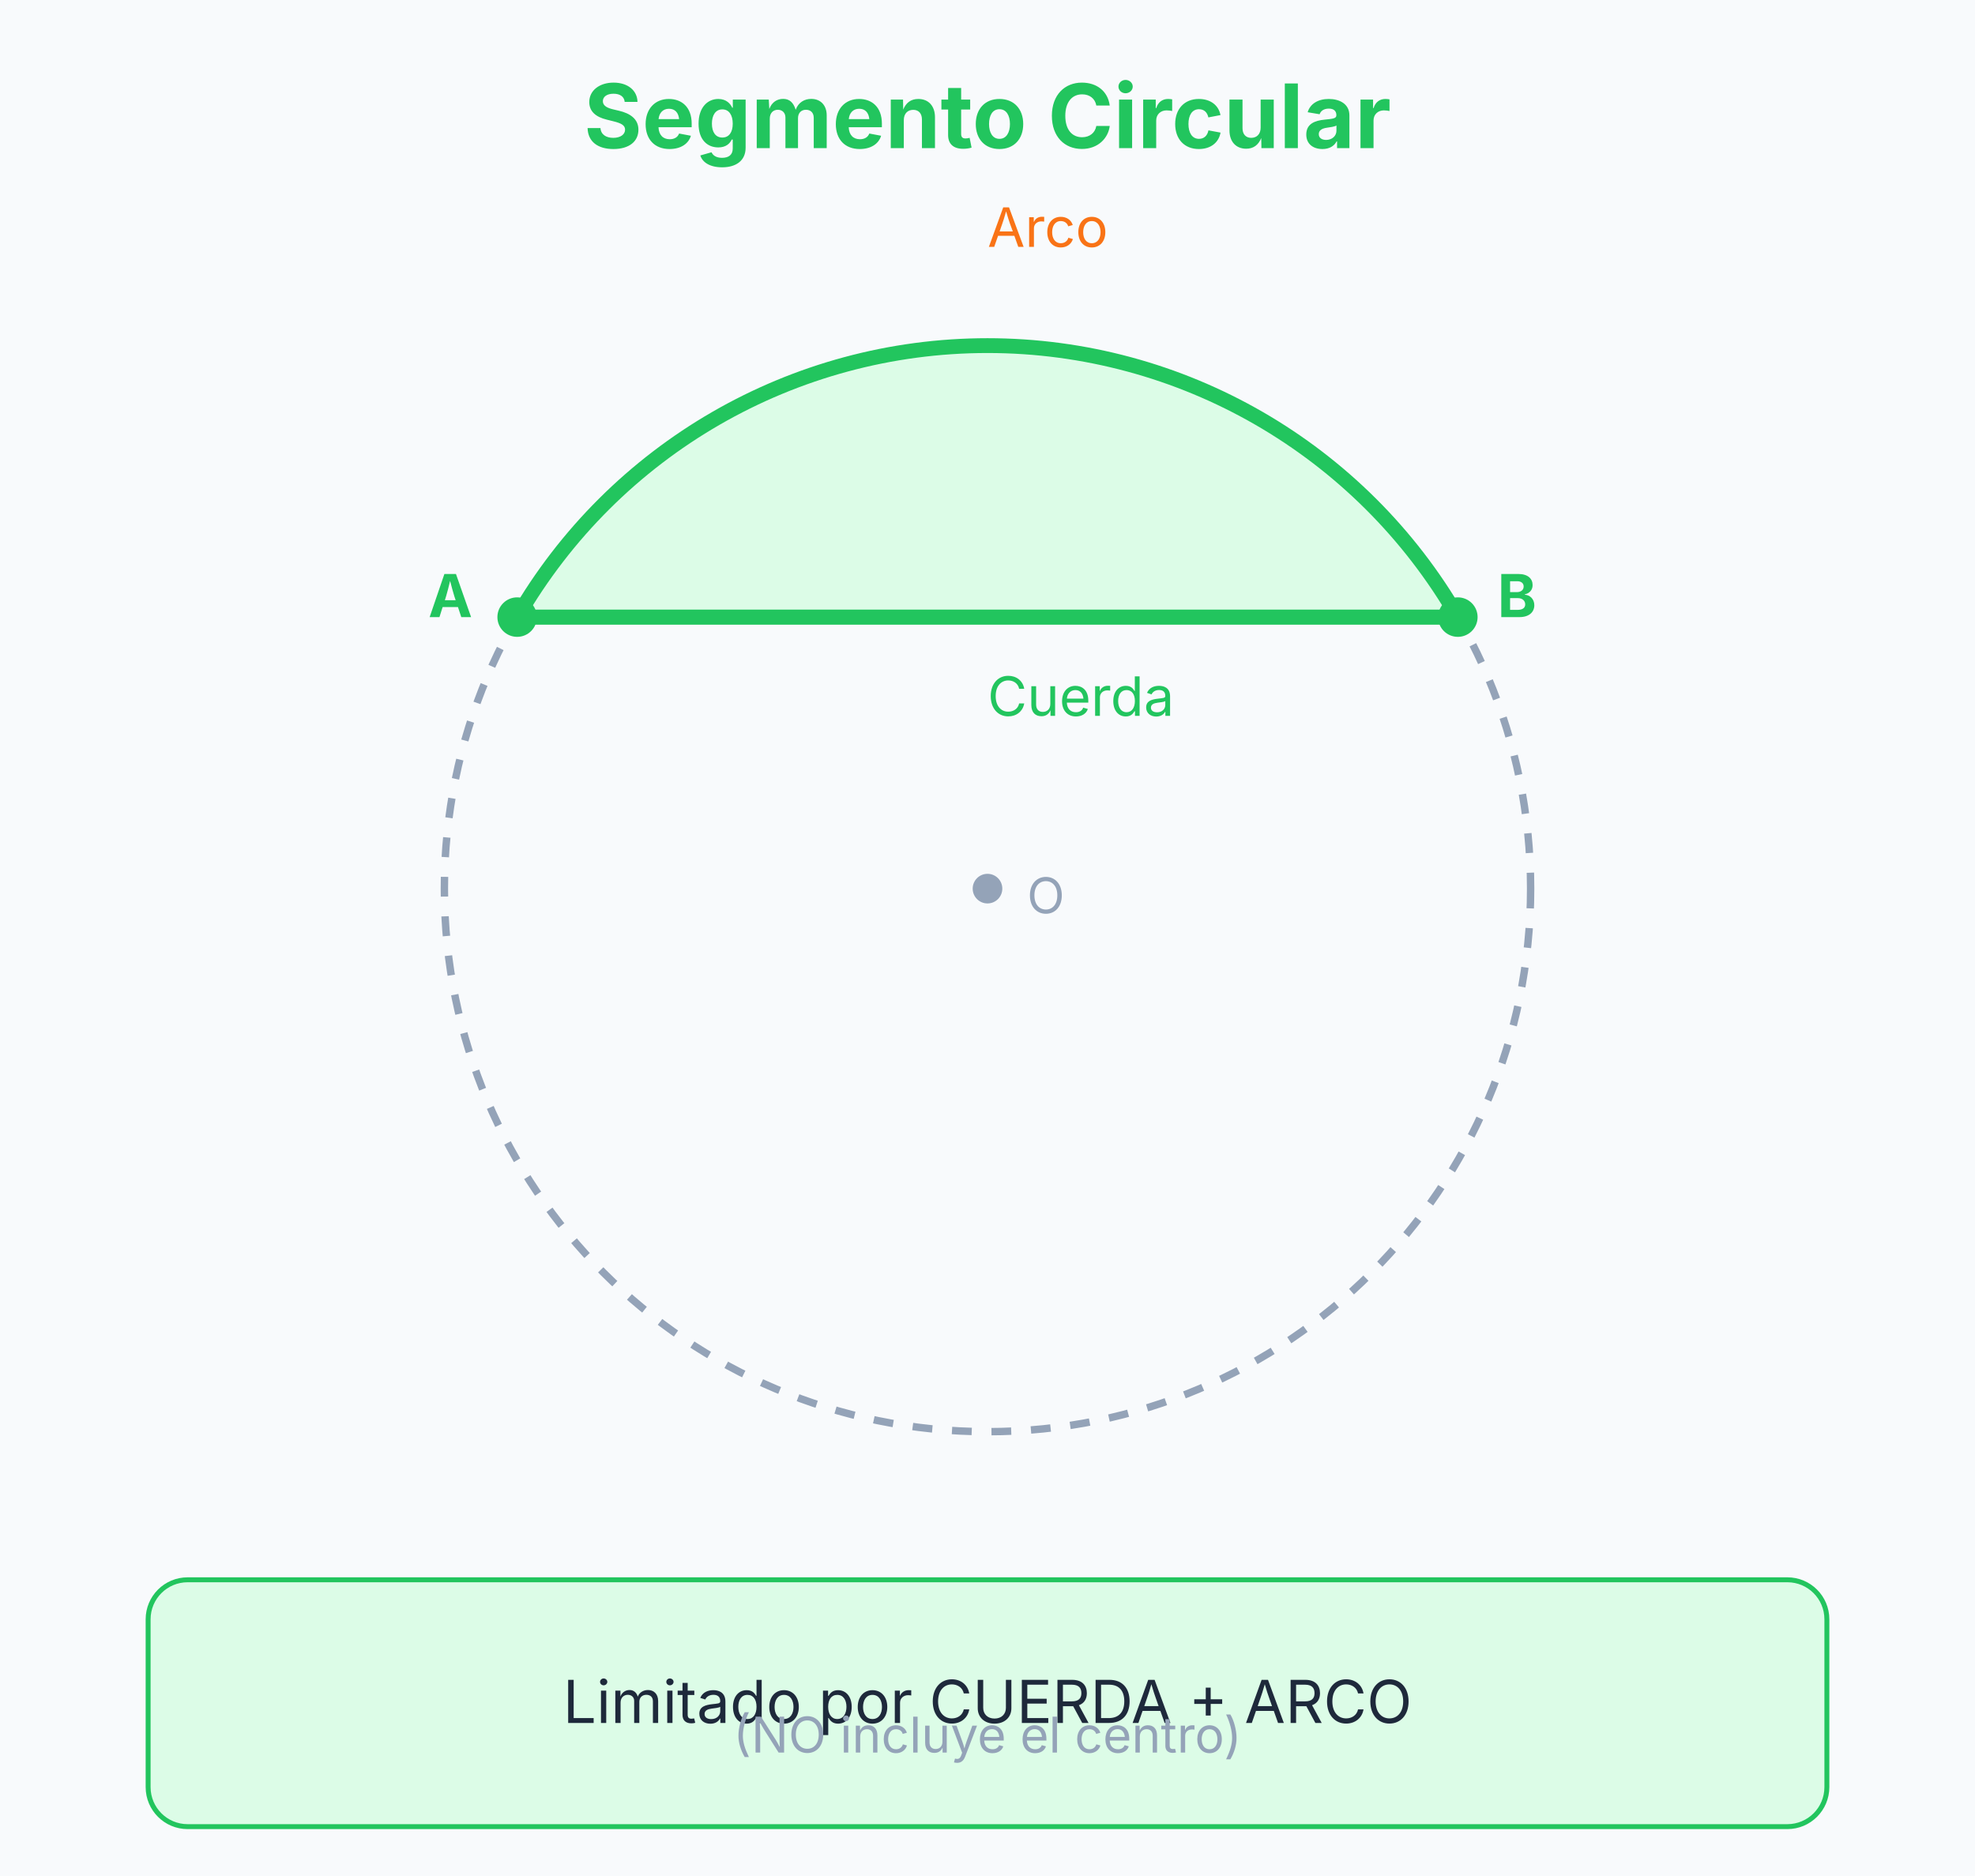
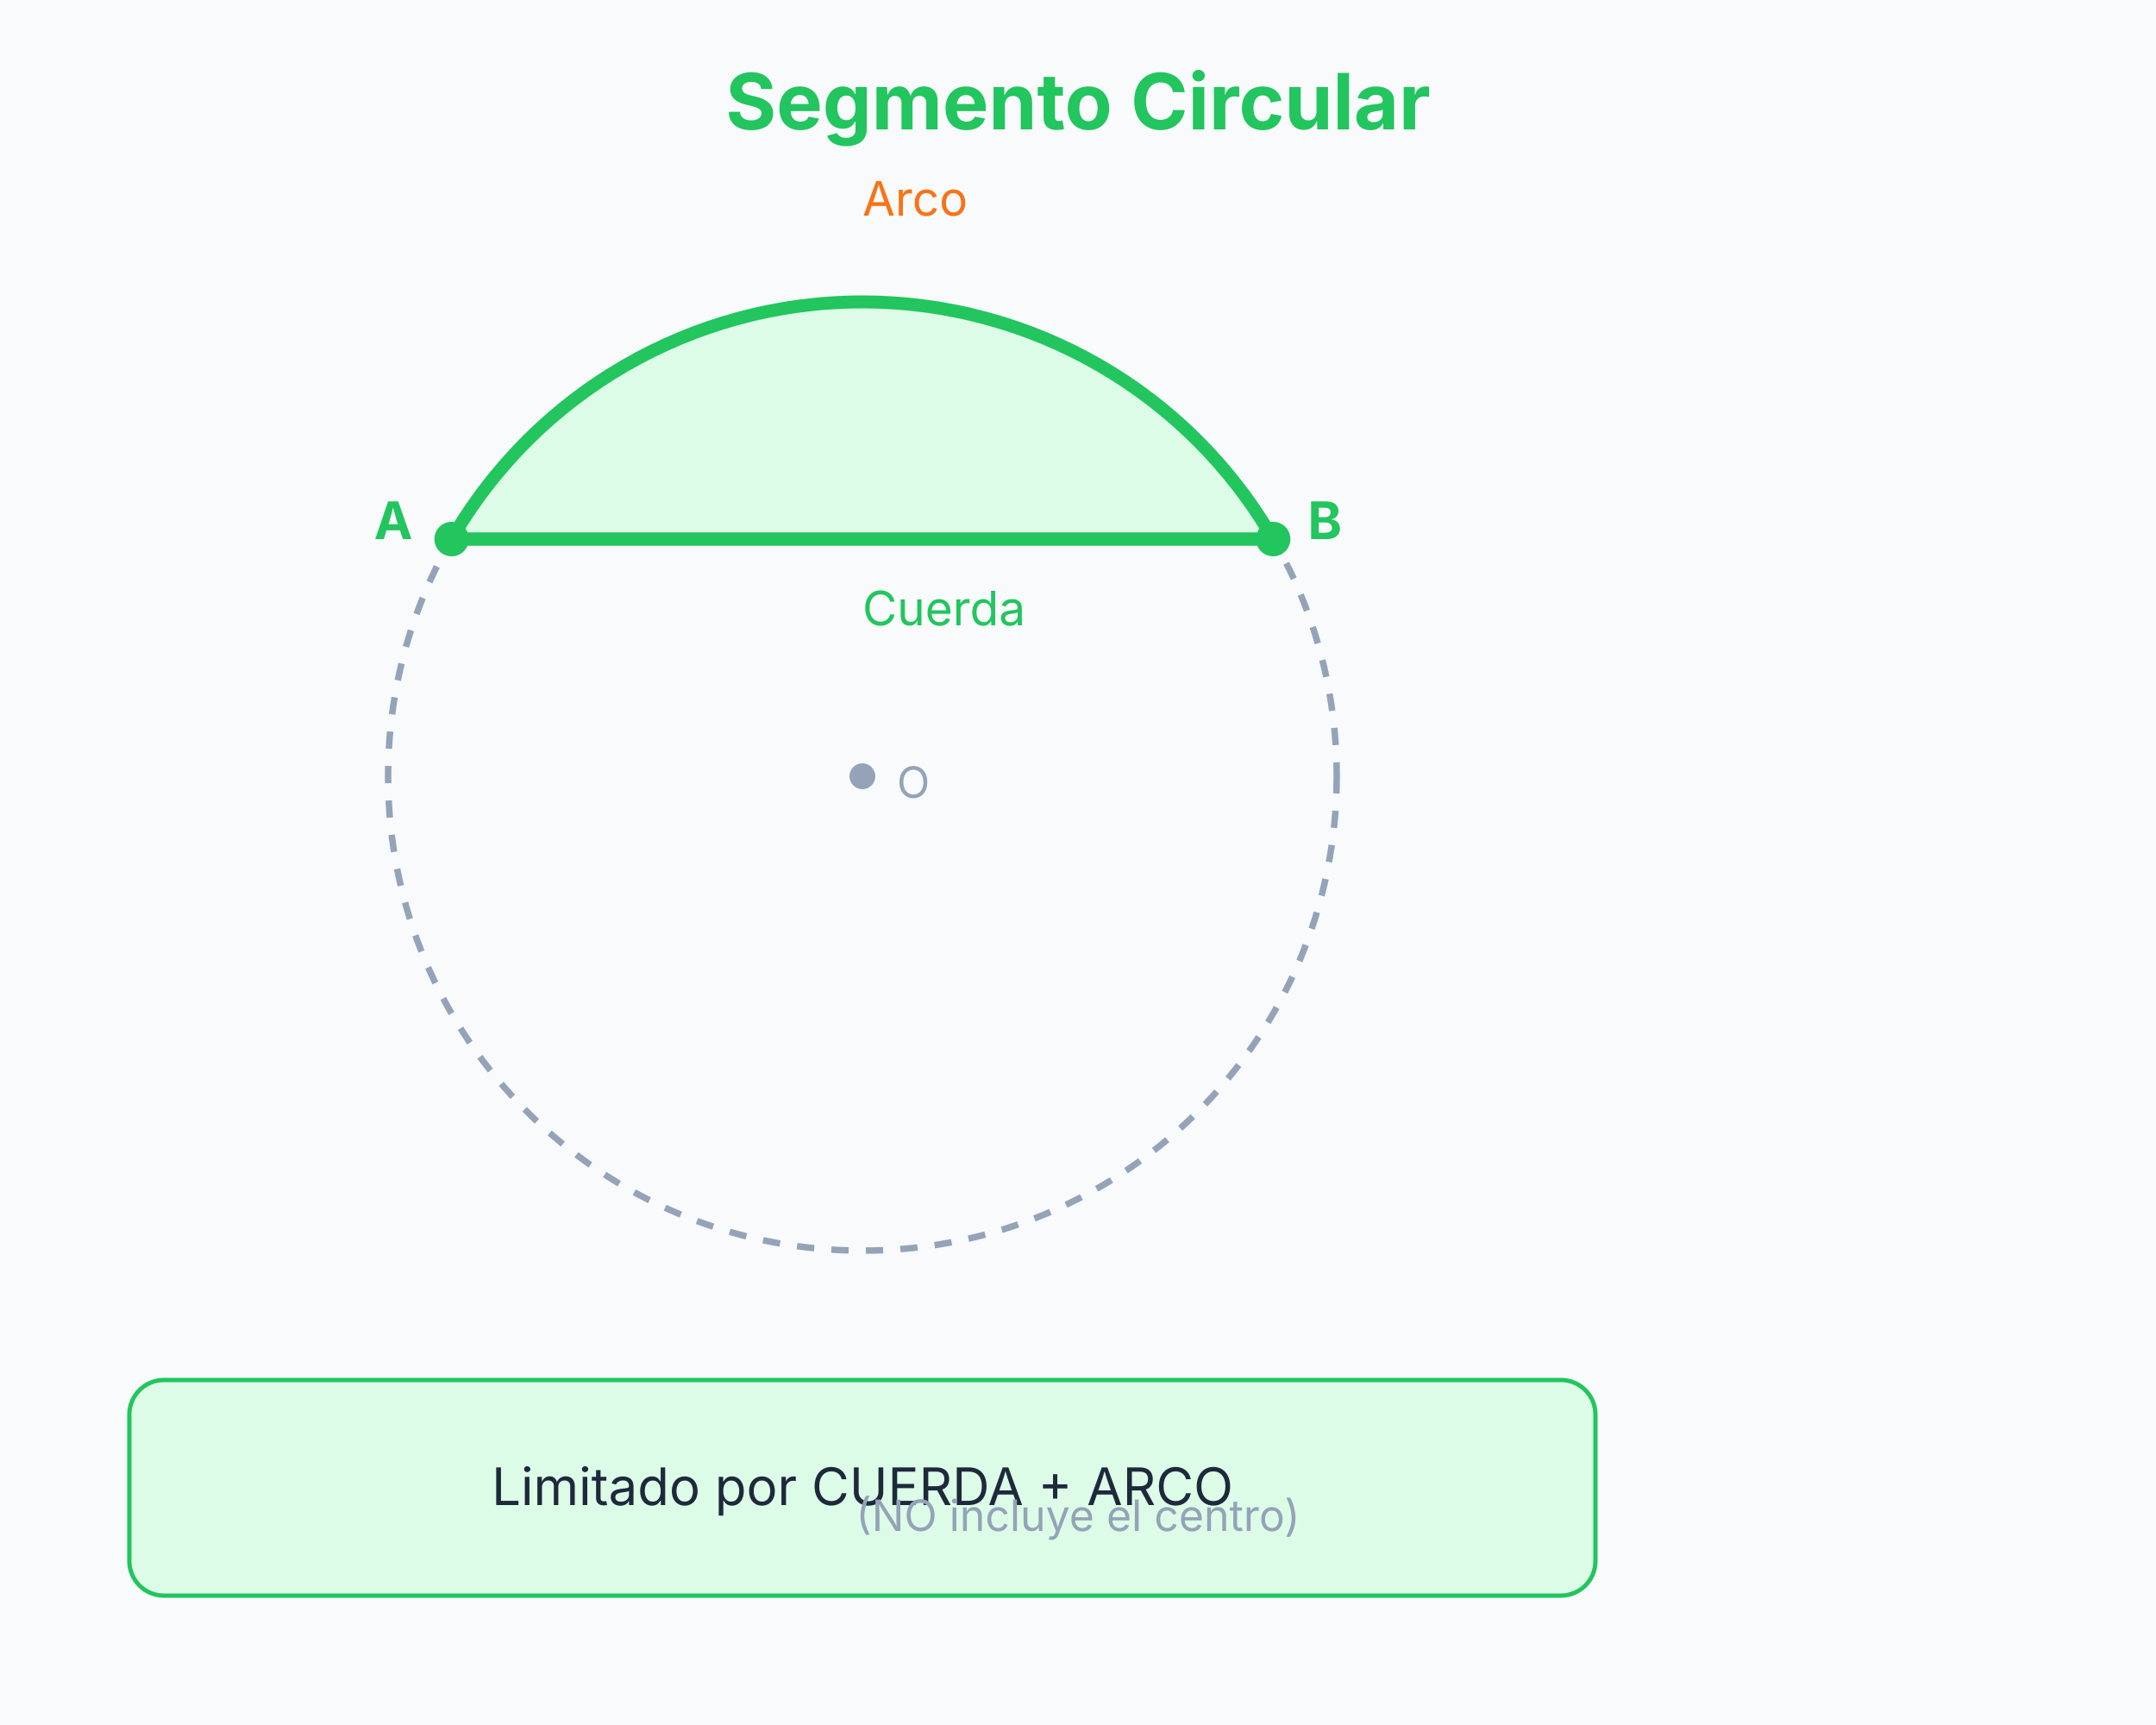
- <svg xmlns="http://www.w3.org/2000/svg" viewBox="0 0 400 380" style="font-family: 'Inter', 'Segoe UI', system-ui, sans-serif;">
-   <rect width="400" height="380" fill="#f8fafc" />
-   <text x="200.00" y="30.00" text-anchor="middle" font-size="18" font-weight="bold" fill="#22c55e">Segmento Circular</text>
+ <svg xmlns="http://www.w3.org/2000/svg" viewBox="0 0 500 400" style="font-family: 'Inter', 'Segoe UI', system-ui, sans-serif;">
+   <rect width="500" height="400" fill="#f8fafc" />
+   <text x="250.00" y="30.00" text-anchor="middle" font-size="18" font-weight="bold" fill="#22c55e">Segmento Circular</text>
  <circle cx="200" cy="180" r="110" fill="none" stroke="#94a3b8" stroke-width="1.5" stroke-dasharray="4,4" />
  <path d="M 295.26 125.00 A 110 110 0 0 0 104.74 125.00 Z" fill="#dcfce7" stroke="#22c55e" stroke-width="3" />
  <line x1="104.74" y1="125.00" x2="295.26" y2="125.00" stroke="#22c55e" stroke-width="3" />
  <circle cx="200" cy="180" r="3" fill="#94a3b8" />
  <text x="208.00" y="185.00" text-anchor="start" font-size="10" font-weight="normal" fill="#94a3b8">O</text>
  <circle cx="104.74" cy="125.00" r="4" fill="#22c55e" />
  <circle cx="295.26" cy="125.00" r="4" fill="#22c55e" />
  <text x="86.74" y="125.00" text-anchor="start" font-size="12" font-weight="bold" fill="#22c55e">A</text>
  <text x="303.26" y="125.00" text-anchor="start" font-size="12" font-weight="bold" fill="#22c55e">B</text>
  <text x="200.00" y="50.00" text-anchor="start" font-size="11" font-weight="normal" fill="#f97316">Arco</text>
  <text x="200.00" y="145.00" text-anchor="start" font-size="11" font-weight="normal" fill="#22c55e">Cuerda</text>
  <rect x="30" y="320" width="340" height="50" rx="8" fill="#dcfce7" stroke="#22c55e" />
  <text x="200.0" y="349.0" text-anchor="middle" font-size="12" fill="#1e293b">Limitado por CUERDA + ARCO</text>
-   <text x="200.00" y="355.00" text-anchor="middle" font-size="10" font-weight="normal" fill="#94a3b8">(NO incluye el centro)</text>
+   <text x="250.00" y="355.00" text-anchor="middle" font-size="10" font-weight="normal" fill="#94a3b8">(NO incluye el centro)</text>
</svg>
